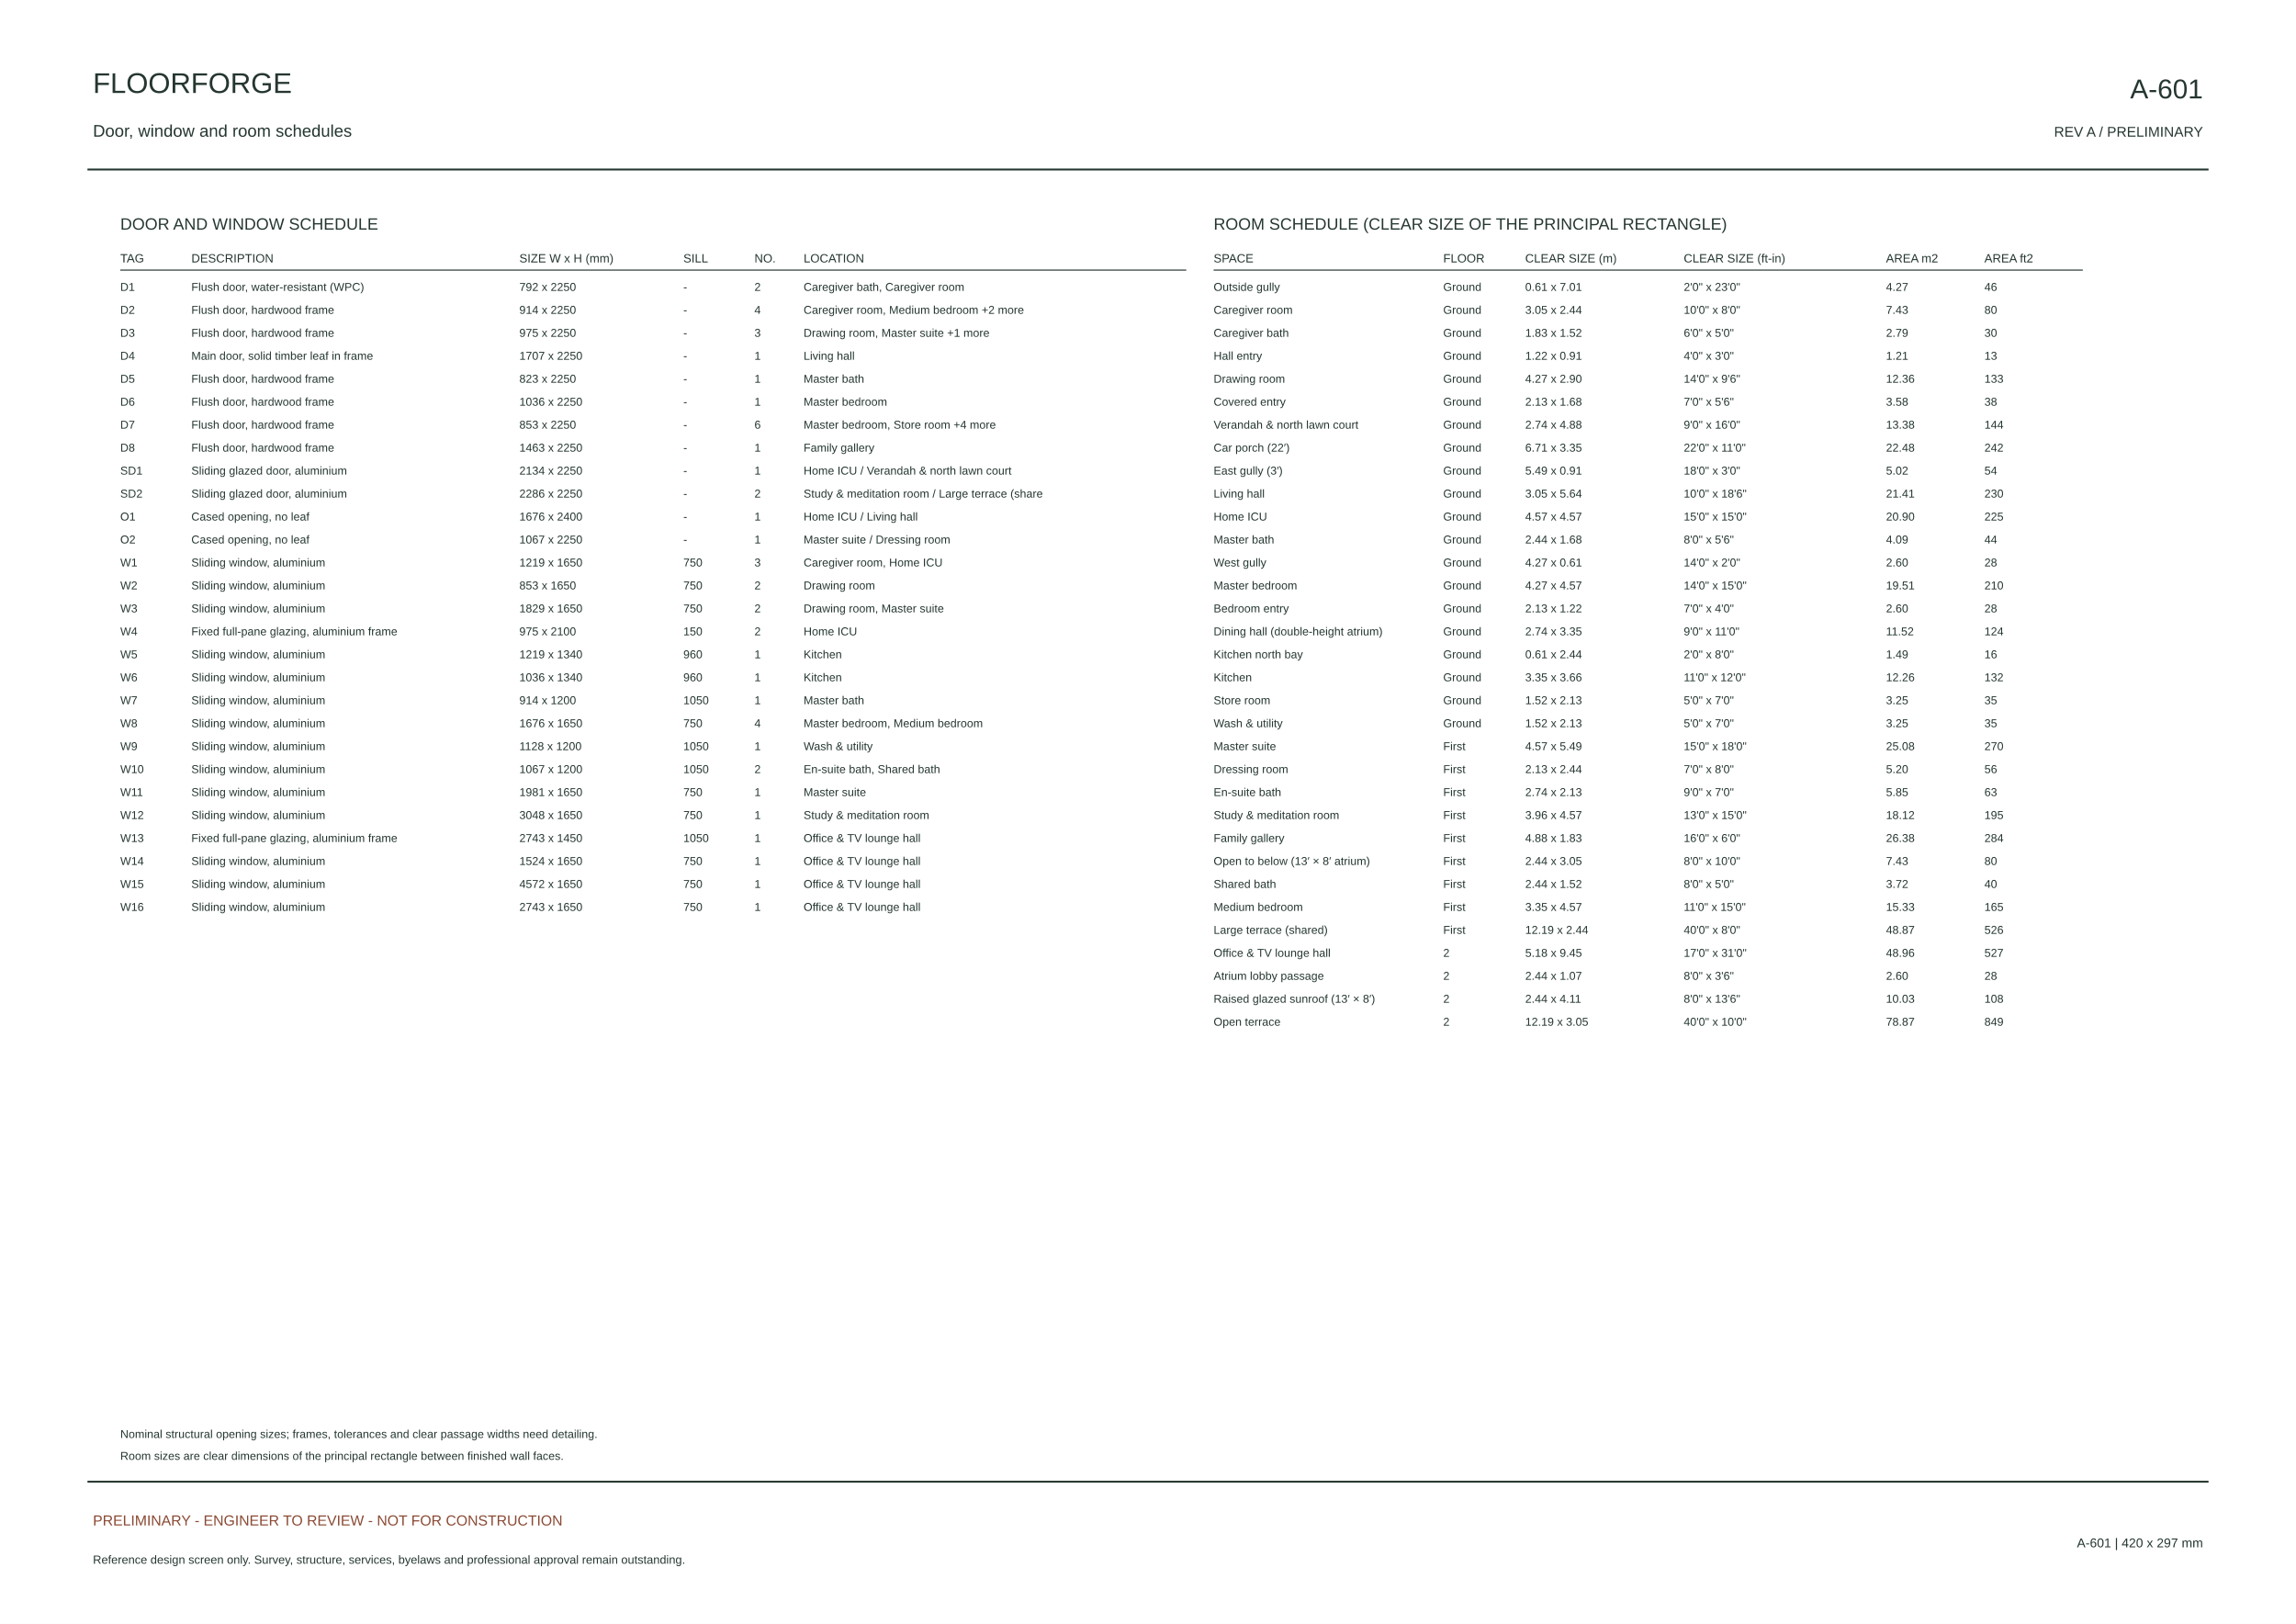
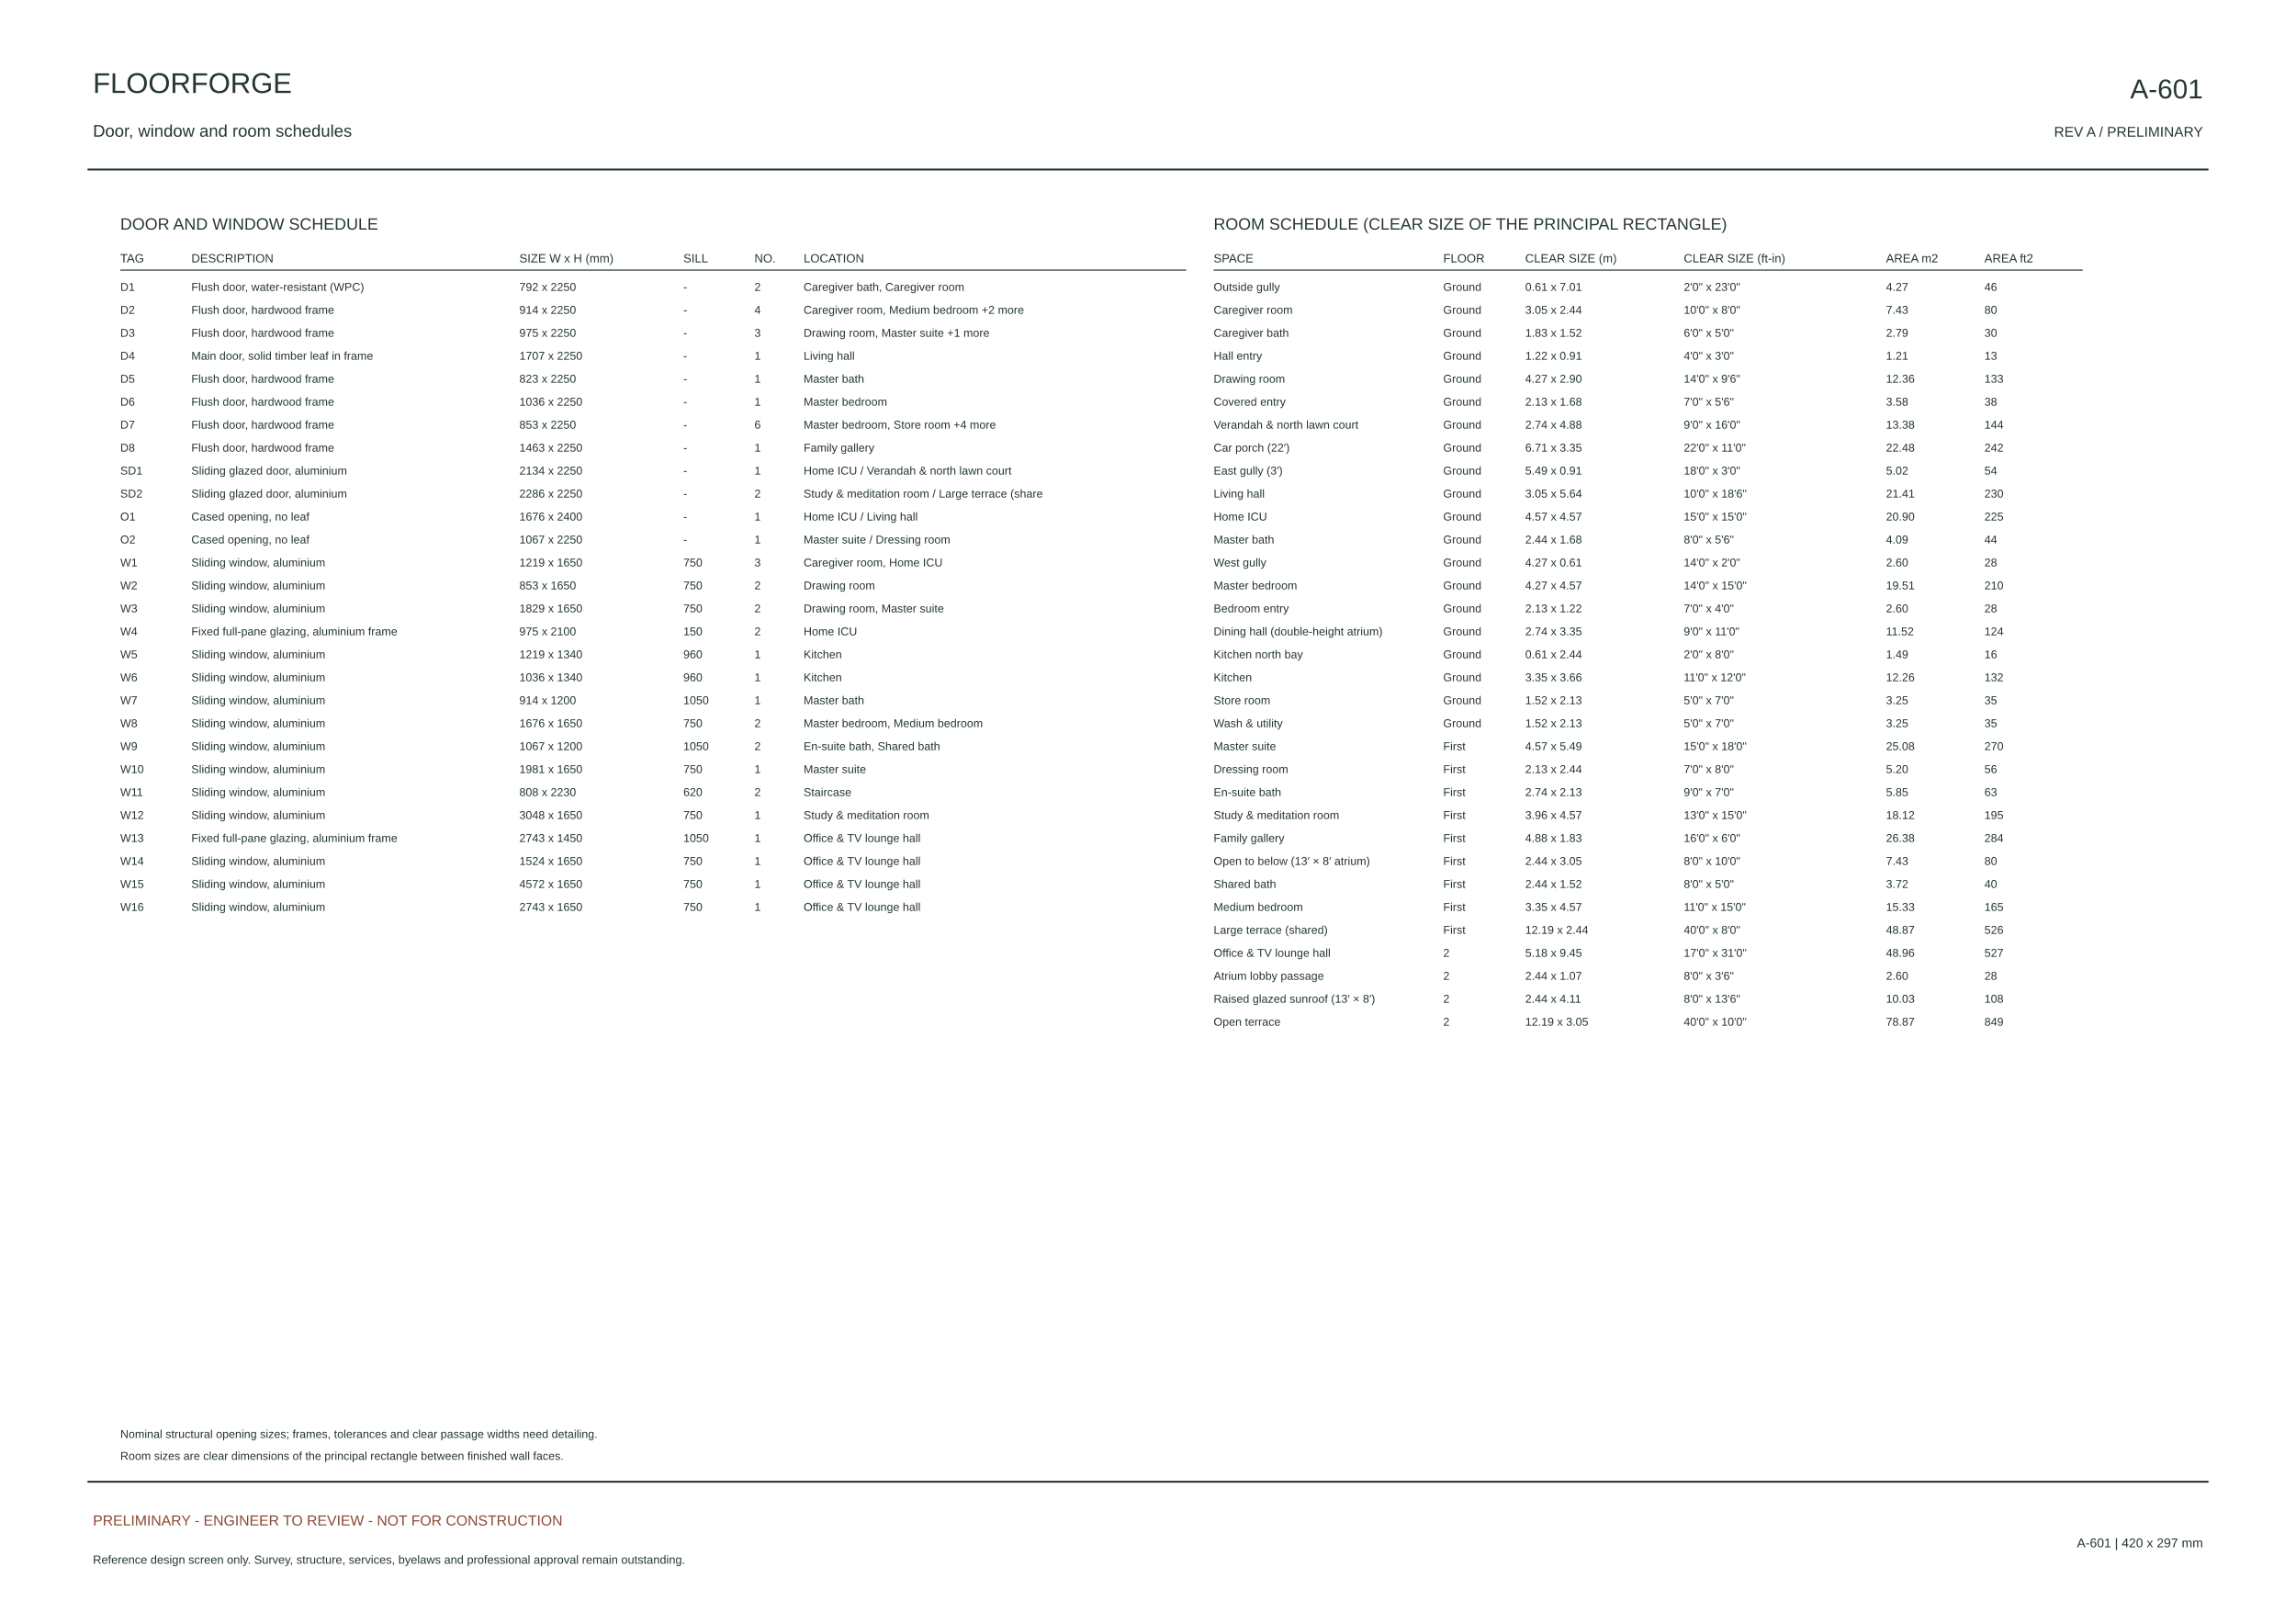
<svg xmlns="http://www.w3.org/2000/svg" width="420mm" height="297mm" viewBox="0 0 420 297">
  <rect width="420" height="297" fill="white" />
  <g font-family="Arial,Helvetica,sans-serif">
    <path d="M 16 31 H 404 M 16 271 H 404" stroke="#25372f" stroke-width=".35" />
    <text x="17" y="17" fill="#25372f" font-size="5.2" text-anchor="start">FLOORFORGE</text>
    <text x="17" y="25" fill="#25372f" font-size="3.1" text-anchor="start">Door, window and room schedules</text>
    <text x="403" y="18" fill="#25372f" font-size="5" text-anchor="end">A-601</text>
    <text x="403" y="25" fill="#25372f" font-size="2.6" text-anchor="end">REV A / PRELIMINARY</text>
    <text x="22" y="42" fill="#25372f" font-size="3" text-anchor="start">DOOR AND WINDOW SCHEDULE</text>
    <text x="22" y="48" fill="#25372f" font-size="2.2" text-anchor="start">TAG</text>
    <text x="35" y="48" fill="#25372f" font-size="2.2" text-anchor="start">DESCRIPTION</text>
    <text x="95" y="48" fill="#25372f" font-size="2.2" text-anchor="start">SIZE W x H (mm)</text>
    <text x="125" y="48" fill="#25372f" font-size="2.2" text-anchor="start">SILL</text>
    <text x="138" y="48" fill="#25372f" font-size="2.2" text-anchor="start">NO.</text>
    <text x="147" y="48" fill="#25372f" font-size="2.2" text-anchor="start">LOCATION</text>
    <path d="M 22 49.4 H 217" stroke="#25372f" stroke-width=".2" />
    <text x="22" y="53.2" fill="#25372f" font-size="2.1" text-anchor="start">D1</text>
    <text x="35" y="53.2" fill="#25372f" font-size="2.1" text-anchor="start">Flush door, water-resistant (WPC)</text>
    <text x="95" y="53.2" fill="#25372f" font-size="2.1" text-anchor="start">792 x 2250</text>
    <text x="125" y="53.2" fill="#25372f" font-size="2.1" text-anchor="start">-</text>
    <text x="138" y="53.2" fill="#25372f" font-size="2.1" text-anchor="start">2</text>
    <text x="147" y="53.2" fill="#25372f" font-size="2.1" text-anchor="start">Caregiver bath, Caregiver room</text>
    <text x="22" y="57.4" fill="#25372f" font-size="2.1" text-anchor="start">D2</text>
    <text x="35" y="57.4" fill="#25372f" font-size="2.1" text-anchor="start">Flush door, hardwood frame</text>
    <text x="95" y="57.4" fill="#25372f" font-size="2.1" text-anchor="start">914 x 2250</text>
    <text x="125" y="57.4" fill="#25372f" font-size="2.1" text-anchor="start">-</text>
    <text x="138" y="57.4" fill="#25372f" font-size="2.1" text-anchor="start">4</text>
    <text x="147" y="57.4" fill="#25372f" font-size="2.1" text-anchor="start">Caregiver room, Medium bedroom +2 more</text>
    <text x="22" y="61.6" fill="#25372f" font-size="2.1" text-anchor="start">D3</text>
    <text x="35" y="61.6" fill="#25372f" font-size="2.1" text-anchor="start">Flush door, hardwood frame</text>
    <text x="95" y="61.6" fill="#25372f" font-size="2.1" text-anchor="start">975 x 2250</text>
    <text x="125" y="61.6" fill="#25372f" font-size="2.1" text-anchor="start">-</text>
    <text x="138" y="61.6" fill="#25372f" font-size="2.1" text-anchor="start">3</text>
    <text x="147" y="61.6" fill="#25372f" font-size="2.1" text-anchor="start">Drawing room, Master suite +1 more</text>
    <text x="22" y="65.8" fill="#25372f" font-size="2.1" text-anchor="start">D4</text>
    <text x="35" y="65.8" fill="#25372f" font-size="2.1" text-anchor="start">Main door, solid timber leaf in frame</text>
    <text x="95" y="65.8" fill="#25372f" font-size="2.1" text-anchor="start">1707 x 2250</text>
    <text x="125" y="65.8" fill="#25372f" font-size="2.1" text-anchor="start">-</text>
    <text x="138" y="65.8" fill="#25372f" font-size="2.1" text-anchor="start">1</text>
    <text x="147" y="65.8" fill="#25372f" font-size="2.1" text-anchor="start">Living hall</text>
    <text x="22" y="70" fill="#25372f" font-size="2.1" text-anchor="start">D5</text>
    <text x="35" y="70" fill="#25372f" font-size="2.1" text-anchor="start">Flush door, hardwood frame</text>
    <text x="95" y="70" fill="#25372f" font-size="2.1" text-anchor="start">823 x 2250</text>
    <text x="125" y="70" fill="#25372f" font-size="2.1" text-anchor="start">-</text>
    <text x="138" y="70" fill="#25372f" font-size="2.1" text-anchor="start">1</text>
    <text x="147" y="70" fill="#25372f" font-size="2.1" text-anchor="start">Master bath</text>
    <text x="22" y="74.2" fill="#25372f" font-size="2.1" text-anchor="start">D6</text>
    <text x="35" y="74.2" fill="#25372f" font-size="2.1" text-anchor="start">Flush door, hardwood frame</text>
    <text x="95" y="74.2" fill="#25372f" font-size="2.1" text-anchor="start">1036 x 2250</text>
    <text x="125" y="74.2" fill="#25372f" font-size="2.1" text-anchor="start">-</text>
    <text x="138" y="74.2" fill="#25372f" font-size="2.1" text-anchor="start">1</text>
    <text x="147" y="74.2" fill="#25372f" font-size="2.1" text-anchor="start">Master bedroom</text>
    <text x="22" y="78.4" fill="#25372f" font-size="2.1" text-anchor="start">D7</text>
    <text x="35" y="78.4" fill="#25372f" font-size="2.1" text-anchor="start">Flush door, hardwood frame</text>
    <text x="95" y="78.4" fill="#25372f" font-size="2.1" text-anchor="start">853 x 2250</text>
    <text x="125" y="78.4" fill="#25372f" font-size="2.1" text-anchor="start">-</text>
    <text x="138" y="78.4" fill="#25372f" font-size="2.1" text-anchor="start">6</text>
    <text x="147" y="78.4" fill="#25372f" font-size="2.1" text-anchor="start">Master bedroom, Store room +4 more</text>
    <text x="22" y="82.6" fill="#25372f" font-size="2.1" text-anchor="start">D8</text>
    <text x="35" y="82.6" fill="#25372f" font-size="2.1" text-anchor="start">Flush door, hardwood frame</text>
    <text x="95" y="82.6" fill="#25372f" font-size="2.1" text-anchor="start">1463 x 2250</text>
    <text x="125" y="82.6" fill="#25372f" font-size="2.1" text-anchor="start">-</text>
    <text x="138" y="82.6" fill="#25372f" font-size="2.1" text-anchor="start">1</text>
    <text x="147" y="82.6" fill="#25372f" font-size="2.1" text-anchor="start">Family gallery</text>
    <text x="22" y="86.8" fill="#25372f" font-size="2.1" text-anchor="start">SD1</text>
    <text x="35" y="86.8" fill="#25372f" font-size="2.1" text-anchor="start">Sliding glazed door, aluminium</text>
    <text x="95" y="86.8" fill="#25372f" font-size="2.1" text-anchor="start">2134 x 2250</text>
    <text x="125" y="86.8" fill="#25372f" font-size="2.1" text-anchor="start">-</text>
    <text x="138" y="86.8" fill="#25372f" font-size="2.1" text-anchor="start">1</text>
    <text x="147" y="86.8" fill="#25372f" font-size="2.1" text-anchor="start">Home ICU / Verandah &amp; north lawn court</text>
    <text x="22" y="91" fill="#25372f" font-size="2.1" text-anchor="start">SD2</text>
    <text x="35" y="91" fill="#25372f" font-size="2.1" text-anchor="start">Sliding glazed door, aluminium</text>
    <text x="95" y="91" fill="#25372f" font-size="2.1" text-anchor="start">2286 x 2250</text>
    <text x="125" y="91" fill="#25372f" font-size="2.1" text-anchor="start">-</text>
    <text x="138" y="91" fill="#25372f" font-size="2.1" text-anchor="start">2</text>
    <text x="147" y="91" fill="#25372f" font-size="2.1" text-anchor="start">Study &amp; meditation room / Large terrace (share</text>
    <text x="22" y="95.2" fill="#25372f" font-size="2.1" text-anchor="start">O1</text>
    <text x="35" y="95.2" fill="#25372f" font-size="2.1" text-anchor="start">Cased opening, no leaf</text>
    <text x="95" y="95.2" fill="#25372f" font-size="2.1" text-anchor="start">1676 x 2400</text>
    <text x="125" y="95.2" fill="#25372f" font-size="2.1" text-anchor="start">-</text>
    <text x="138" y="95.2" fill="#25372f" font-size="2.1" text-anchor="start">1</text>
    <text x="147" y="95.2" fill="#25372f" font-size="2.1" text-anchor="start">Home ICU / Living hall</text>
    <text x="22" y="99.4" fill="#25372f" font-size="2.1" text-anchor="start">O2</text>
    <text x="35" y="99.4" fill="#25372f" font-size="2.1" text-anchor="start">Cased opening, no leaf</text>
    <text x="95" y="99.4" fill="#25372f" font-size="2.1" text-anchor="start">1067 x 2250</text>
    <text x="125" y="99.4" fill="#25372f" font-size="2.1" text-anchor="start">-</text>
    <text x="138" y="99.4" fill="#25372f" font-size="2.1" text-anchor="start">1</text>
    <text x="147" y="99.4" fill="#25372f" font-size="2.1" text-anchor="start">Master suite / Dressing room</text>
    <text x="22" y="103.6" fill="#25372f" font-size="2.1" text-anchor="start">W1</text>
    <text x="35" y="103.6" fill="#25372f" font-size="2.1" text-anchor="start">Sliding window, aluminium</text>
    <text x="95" y="103.6" fill="#25372f" font-size="2.1" text-anchor="start">1219 x 1650</text>
    <text x="125" y="103.6" fill="#25372f" font-size="2.1" text-anchor="start">750</text>
    <text x="138" y="103.6" fill="#25372f" font-size="2.1" text-anchor="start">3</text>
    <text x="147" y="103.6" fill="#25372f" font-size="2.1" text-anchor="start">Caregiver room, Home ICU</text>
    <text x="22" y="107.8" fill="#25372f" font-size="2.1" text-anchor="start">W2</text>
    <text x="35" y="107.8" fill="#25372f" font-size="2.1" text-anchor="start">Sliding window, aluminium</text>
    <text x="95" y="107.8" fill="#25372f" font-size="2.1" text-anchor="start">853 x 1650</text>
    <text x="125" y="107.8" fill="#25372f" font-size="2.1" text-anchor="start">750</text>
    <text x="138" y="107.8" fill="#25372f" font-size="2.1" text-anchor="start">2</text>
    <text x="147" y="107.8" fill="#25372f" font-size="2.1" text-anchor="start">Drawing room</text>
    <text x="22" y="112" fill="#25372f" font-size="2.1" text-anchor="start">W3</text>
    <text x="35" y="112" fill="#25372f" font-size="2.1" text-anchor="start">Sliding window, aluminium</text>
    <text x="95" y="112" fill="#25372f" font-size="2.1" text-anchor="start">1829 x 1650</text>
    <text x="125" y="112" fill="#25372f" font-size="2.1" text-anchor="start">750</text>
    <text x="138" y="112" fill="#25372f" font-size="2.1" text-anchor="start">2</text>
    <text x="147" y="112" fill="#25372f" font-size="2.1" text-anchor="start">Drawing room, Master suite</text>
    <text x="22" y="116.2" fill="#25372f" font-size="2.1" text-anchor="start">W4</text>
    <text x="35" y="116.2" fill="#25372f" font-size="2.1" text-anchor="start">Fixed full-pane glazing, aluminium frame</text>
    <text x="95" y="116.2" fill="#25372f" font-size="2.1" text-anchor="start">975 x 2100</text>
    <text x="125" y="116.2" fill="#25372f" font-size="2.1" text-anchor="start">150</text>
    <text x="138" y="116.2" fill="#25372f" font-size="2.1" text-anchor="start">2</text>
    <text x="147" y="116.2" fill="#25372f" font-size="2.1" text-anchor="start">Home ICU</text>
    <text x="22" y="120.4" fill="#25372f" font-size="2.1" text-anchor="start">W5</text>
    <text x="35" y="120.4" fill="#25372f" font-size="2.1" text-anchor="start">Sliding window, aluminium</text>
    <text x="95" y="120.4" fill="#25372f" font-size="2.1" text-anchor="start">1219 x 1340</text>
    <text x="125" y="120.4" fill="#25372f" font-size="2.1" text-anchor="start">960</text>
    <text x="138" y="120.4" fill="#25372f" font-size="2.1" text-anchor="start">1</text>
    <text x="147" y="120.4" fill="#25372f" font-size="2.1" text-anchor="start">Kitchen</text>
    <text x="22" y="124.6" fill="#25372f" font-size="2.1" text-anchor="start">W6</text>
    <text x="35" y="124.6" fill="#25372f" font-size="2.1" text-anchor="start">Sliding window, aluminium</text>
    <text x="95" y="124.6" fill="#25372f" font-size="2.1" text-anchor="start">1036 x 1340</text>
    <text x="125" y="124.6" fill="#25372f" font-size="2.1" text-anchor="start">960</text>
    <text x="138" y="124.6" fill="#25372f" font-size="2.1" text-anchor="start">1</text>
    <text x="147" y="124.6" fill="#25372f" font-size="2.1" text-anchor="start">Kitchen</text>
    <text x="22" y="128.8" fill="#25372f" font-size="2.1" text-anchor="start">W7</text>
    <text x="35" y="128.8" fill="#25372f" font-size="2.1" text-anchor="start">Sliding window, aluminium</text>
    <text x="95" y="128.8" fill="#25372f" font-size="2.1" text-anchor="start">914 x 1200</text>
    <text x="125" y="128.8" fill="#25372f" font-size="2.1" text-anchor="start">1050</text>
    <text x="138" y="128.8" fill="#25372f" font-size="2.1" text-anchor="start">1</text>
    <text x="147" y="128.8" fill="#25372f" font-size="2.1" text-anchor="start">Master bath</text>
    <text x="22" y="133" fill="#25372f" font-size="2.1" text-anchor="start">W8</text>
    <text x="35" y="133" fill="#25372f" font-size="2.1" text-anchor="start">Sliding window, aluminium</text>
    <text x="95" y="133" fill="#25372f" font-size="2.1" text-anchor="start">1676 x 1650</text>
    <text x="125" y="133" fill="#25372f" font-size="2.1" text-anchor="start">750</text>
-     <text x="138" y="133" fill="#25372f" font-size="2.1" text-anchor="start">4</text>
+     <text x="138" y="133" fill="#25372f" font-size="2.1" text-anchor="start">2</text>
    <text x="147" y="133" fill="#25372f" font-size="2.1" text-anchor="start">Master bedroom, Medium bedroom</text>
    <text x="22" y="137.2" fill="#25372f" font-size="2.1" text-anchor="start">W9</text>
    <text x="35" y="137.2" fill="#25372f" font-size="2.1" text-anchor="start">Sliding window, aluminium</text>
-     <text x="95" y="137.2" fill="#25372f" font-size="2.1" text-anchor="start">1128 x 1200</text>
+     <text x="95" y="137.2" fill="#25372f" font-size="2.1" text-anchor="start">1067 x 1200</text>
    <text x="125" y="137.2" fill="#25372f" font-size="2.1" text-anchor="start">1050</text>
-     <text x="138" y="137.2" fill="#25372f" font-size="2.1" text-anchor="start">1</text>
-     <text x="147" y="137.2" fill="#25372f" font-size="2.1" text-anchor="start">Wash &amp; utility</text>
+     <text x="138" y="137.2" fill="#25372f" font-size="2.1" text-anchor="start">2</text>
+     <text x="147" y="137.2" fill="#25372f" font-size="2.1" text-anchor="start">En-suite bath, Shared bath</text>
    <text x="22" y="141.4" fill="#25372f" font-size="2.1" text-anchor="start">W10</text>
    <text x="35" y="141.4" fill="#25372f" font-size="2.1" text-anchor="start">Sliding window, aluminium</text>
-     <text x="95" y="141.4" fill="#25372f" font-size="2.1" text-anchor="start">1067 x 1200</text>
-     <text x="125" y="141.4" fill="#25372f" font-size="2.1" text-anchor="start">1050</text>
-     <text x="138" y="141.4" fill="#25372f" font-size="2.1" text-anchor="start">2</text>
-     <text x="147" y="141.4" fill="#25372f" font-size="2.1" text-anchor="start">En-suite bath, Shared bath</text>
+     <text x="95" y="141.4" fill="#25372f" font-size="2.1" text-anchor="start">1981 x 1650</text>
+     <text x="125" y="141.4" fill="#25372f" font-size="2.1" text-anchor="start">750</text>
+     <text x="138" y="141.4" fill="#25372f" font-size="2.1" text-anchor="start">1</text>
+     <text x="147" y="141.4" fill="#25372f" font-size="2.1" text-anchor="start">Master suite</text>
    <text x="22" y="145.6" fill="#25372f" font-size="2.1" text-anchor="start">W11</text>
    <text x="35" y="145.6" fill="#25372f" font-size="2.1" text-anchor="start">Sliding window, aluminium</text>
-     <text x="95" y="145.6" fill="#25372f" font-size="2.1" text-anchor="start">1981 x 1650</text>
-     <text x="125" y="145.6" fill="#25372f" font-size="2.1" text-anchor="start">750</text>
-     <text x="138" y="145.6" fill="#25372f" font-size="2.1" text-anchor="start">1</text>
-     <text x="147" y="145.6" fill="#25372f" font-size="2.1" text-anchor="start">Master suite</text>
+     <text x="95" y="145.6" fill="#25372f" font-size="2.1" text-anchor="start">808 x 2230</text>
+     <text x="125" y="145.6" fill="#25372f" font-size="2.1" text-anchor="start">620</text>
+     <text x="138" y="145.6" fill="#25372f" font-size="2.1" text-anchor="start">2</text>
+     <text x="147" y="145.6" fill="#25372f" font-size="2.1" text-anchor="start">Staircase</text>
    <text x="22" y="149.8" fill="#25372f" font-size="2.1" text-anchor="start">W12</text>
    <text x="35" y="149.8" fill="#25372f" font-size="2.1" text-anchor="start">Sliding window, aluminium</text>
    <text x="95" y="149.8" fill="#25372f" font-size="2.1" text-anchor="start">3048 x 1650</text>
    <text x="125" y="149.8" fill="#25372f" font-size="2.1" text-anchor="start">750</text>
    <text x="138" y="149.8" fill="#25372f" font-size="2.1" text-anchor="start">1</text>
    <text x="147" y="149.8" fill="#25372f" font-size="2.1" text-anchor="start">Study &amp; meditation room</text>
    <text x="22" y="154" fill="#25372f" font-size="2.1" text-anchor="start">W13</text>
    <text x="35" y="154" fill="#25372f" font-size="2.1" text-anchor="start">Fixed full-pane glazing, aluminium frame</text>
    <text x="95" y="154" fill="#25372f" font-size="2.1" text-anchor="start">2743 x 1450</text>
    <text x="125" y="154" fill="#25372f" font-size="2.1" text-anchor="start">1050</text>
    <text x="138" y="154" fill="#25372f" font-size="2.1" text-anchor="start">1</text>
    <text x="147" y="154" fill="#25372f" font-size="2.1" text-anchor="start">Office &amp; TV lounge hall</text>
    <text x="22" y="158.2" fill="#25372f" font-size="2.1" text-anchor="start">W14</text>
    <text x="35" y="158.2" fill="#25372f" font-size="2.1" text-anchor="start">Sliding window, aluminium</text>
    <text x="95" y="158.2" fill="#25372f" font-size="2.1" text-anchor="start">1524 x 1650</text>
    <text x="125" y="158.2" fill="#25372f" font-size="2.1" text-anchor="start">750</text>
    <text x="138" y="158.2" fill="#25372f" font-size="2.1" text-anchor="start">1</text>
    <text x="147" y="158.2" fill="#25372f" font-size="2.1" text-anchor="start">Office &amp; TV lounge hall</text>
    <text x="22" y="162.4" fill="#25372f" font-size="2.1" text-anchor="start">W15</text>
    <text x="35" y="162.4" fill="#25372f" font-size="2.1" text-anchor="start">Sliding window, aluminium</text>
    <text x="95" y="162.4" fill="#25372f" font-size="2.1" text-anchor="start">4572 x 1650</text>
    <text x="125" y="162.4" fill="#25372f" font-size="2.1" text-anchor="start">750</text>
    <text x="138" y="162.4" fill="#25372f" font-size="2.1" text-anchor="start">1</text>
    <text x="147" y="162.4" fill="#25372f" font-size="2.1" text-anchor="start">Office &amp; TV lounge hall</text>
    <text x="22" y="166.6" fill="#25372f" font-size="2.1" text-anchor="start">W16</text>
    <text x="35" y="166.6" fill="#25372f" font-size="2.1" text-anchor="start">Sliding window, aluminium</text>
    <text x="95" y="166.6" fill="#25372f" font-size="2.1" text-anchor="start">2743 x 1650</text>
    <text x="125" y="166.6" fill="#25372f" font-size="2.1" text-anchor="start">750</text>
    <text x="138" y="166.6" fill="#25372f" font-size="2.1" text-anchor="start">1</text>
    <text x="147" y="166.6" fill="#25372f" font-size="2.1" text-anchor="start">Office &amp; TV lounge hall</text>
    <text x="222" y="42" fill="#25372f" font-size="3" text-anchor="start">ROOM SCHEDULE (CLEAR SIZE OF THE PRINCIPAL RECTANGLE)</text>
    <text x="222" y="48" fill="#25372f" font-size="2.2" text-anchor="start">SPACE</text>
    <text x="264" y="48" fill="#25372f" font-size="2.2" text-anchor="start">FLOOR</text>
    <text x="279" y="48" fill="#25372f" font-size="2.2" text-anchor="start">CLEAR SIZE (m)</text>
    <text x="308" y="48" fill="#25372f" font-size="2.2" text-anchor="start">CLEAR SIZE (ft-in)</text>
    <text x="345" y="48" fill="#25372f" font-size="2.2" text-anchor="start">AREA m2</text>
    <text x="363" y="48" fill="#25372f" font-size="2.2" text-anchor="start">AREA ft2</text>
    <path d="M 222 49.4 H 381" stroke="#25372f" stroke-width=".2" />
    <text x="222" y="53.2" fill="#25372f" font-size="2.1" text-anchor="start">Outside gully</text>
    <text x="264" y="53.2" fill="#25372f" font-size="2.1" text-anchor="start">Ground</text>
    <text x="279" y="53.2" fill="#25372f" font-size="2.1" text-anchor="start">0.61 x 7.01</text>
    <text x="308" y="53.2" fill="#25372f" font-size="2.1" text-anchor="start">2'0" x 23'0"</text>
    <text x="345" y="53.2" fill="#25372f" font-size="2.1" text-anchor="start">4.27</text>
    <text x="363" y="53.2" fill="#25372f" font-size="2.1" text-anchor="start">46</text>
    <text x="222" y="57.4" fill="#25372f" font-size="2.1" text-anchor="start">Caregiver room</text>
    <text x="264" y="57.4" fill="#25372f" font-size="2.1" text-anchor="start">Ground</text>
    <text x="279" y="57.4" fill="#25372f" font-size="2.1" text-anchor="start">3.05 x 2.44</text>
    <text x="308" y="57.4" fill="#25372f" font-size="2.1" text-anchor="start">10'0" x 8'0"</text>
    <text x="345" y="57.4" fill="#25372f" font-size="2.1" text-anchor="start">7.43</text>
    <text x="363" y="57.4" fill="#25372f" font-size="2.1" text-anchor="start">80</text>
    <text x="222" y="61.6" fill="#25372f" font-size="2.1" text-anchor="start">Caregiver bath</text>
    <text x="264" y="61.6" fill="#25372f" font-size="2.1" text-anchor="start">Ground</text>
    <text x="279" y="61.6" fill="#25372f" font-size="2.1" text-anchor="start">1.83 x 1.52</text>
    <text x="308" y="61.6" fill="#25372f" font-size="2.1" text-anchor="start">6'0" x 5'0"</text>
    <text x="345" y="61.6" fill="#25372f" font-size="2.1" text-anchor="start">2.79</text>
    <text x="363" y="61.6" fill="#25372f" font-size="2.1" text-anchor="start">30</text>
    <text x="222" y="65.8" fill="#25372f" font-size="2.1" text-anchor="start">Hall entry</text>
    <text x="264" y="65.8" fill="#25372f" font-size="2.1" text-anchor="start">Ground</text>
    <text x="279" y="65.8" fill="#25372f" font-size="2.1" text-anchor="start">1.22 x 0.91</text>
    <text x="308" y="65.8" fill="#25372f" font-size="2.1" text-anchor="start">4'0" x 3'0"</text>
    <text x="345" y="65.8" fill="#25372f" font-size="2.1" text-anchor="start">1.21</text>
    <text x="363" y="65.8" fill="#25372f" font-size="2.1" text-anchor="start">13</text>
    <text x="222" y="70" fill="#25372f" font-size="2.1" text-anchor="start">Drawing room</text>
    <text x="264" y="70" fill="#25372f" font-size="2.1" text-anchor="start">Ground</text>
    <text x="279" y="70" fill="#25372f" font-size="2.1" text-anchor="start">4.27 x 2.90</text>
    <text x="308" y="70" fill="#25372f" font-size="2.1" text-anchor="start">14'0" x 9'6"</text>
    <text x="345" y="70" fill="#25372f" font-size="2.1" text-anchor="start">12.36</text>
    <text x="363" y="70" fill="#25372f" font-size="2.1" text-anchor="start">133</text>
    <text x="222" y="74.2" fill="#25372f" font-size="2.1" text-anchor="start">Covered entry</text>
    <text x="264" y="74.2" fill="#25372f" font-size="2.1" text-anchor="start">Ground</text>
    <text x="279" y="74.2" fill="#25372f" font-size="2.1" text-anchor="start">2.13 x 1.68</text>
    <text x="308" y="74.2" fill="#25372f" font-size="2.1" text-anchor="start">7'0" x 5'6"</text>
    <text x="345" y="74.2" fill="#25372f" font-size="2.1" text-anchor="start">3.58</text>
    <text x="363" y="74.2" fill="#25372f" font-size="2.1" text-anchor="start">38</text>
    <text x="222" y="78.4" fill="#25372f" font-size="2.1" text-anchor="start">Verandah &amp; north lawn court</text>
    <text x="264" y="78.4" fill="#25372f" font-size="2.1" text-anchor="start">Ground</text>
    <text x="279" y="78.4" fill="#25372f" font-size="2.1" text-anchor="start">2.74 x 4.88</text>
    <text x="308" y="78.4" fill="#25372f" font-size="2.1" text-anchor="start">9'0" x 16'0"</text>
    <text x="345" y="78.4" fill="#25372f" font-size="2.1" text-anchor="start">13.38</text>
    <text x="363" y="78.4" fill="#25372f" font-size="2.1" text-anchor="start">144</text>
    <text x="222" y="82.6" fill="#25372f" font-size="2.1" text-anchor="start">Car porch (22′)</text>
    <text x="264" y="82.6" fill="#25372f" font-size="2.1" text-anchor="start">Ground</text>
    <text x="279" y="82.6" fill="#25372f" font-size="2.1" text-anchor="start">6.71 x 3.35</text>
    <text x="308" y="82.6" fill="#25372f" font-size="2.1" text-anchor="start">22'0" x 11'0"</text>
    <text x="345" y="82.6" fill="#25372f" font-size="2.1" text-anchor="start">22.48</text>
    <text x="363" y="82.6" fill="#25372f" font-size="2.1" text-anchor="start">242</text>
    <text x="222" y="86.8" fill="#25372f" font-size="2.1" text-anchor="start">East gully (3′)</text>
    <text x="264" y="86.8" fill="#25372f" font-size="2.1" text-anchor="start">Ground</text>
    <text x="279" y="86.8" fill="#25372f" font-size="2.1" text-anchor="start">5.49 x 0.91</text>
    <text x="308" y="86.8" fill="#25372f" font-size="2.1" text-anchor="start">18'0" x 3'0"</text>
    <text x="345" y="86.8" fill="#25372f" font-size="2.1" text-anchor="start">5.02</text>
    <text x="363" y="86.8" fill="#25372f" font-size="2.1" text-anchor="start">54</text>
    <text x="222" y="91" fill="#25372f" font-size="2.1" text-anchor="start">Living hall</text>
    <text x="264" y="91" fill="#25372f" font-size="2.1" text-anchor="start">Ground</text>
    <text x="279" y="91" fill="#25372f" font-size="2.1" text-anchor="start">3.05 x 5.64</text>
    <text x="308" y="91" fill="#25372f" font-size="2.1" text-anchor="start">10'0" x 18'6"</text>
    <text x="345" y="91" fill="#25372f" font-size="2.1" text-anchor="start">21.41</text>
    <text x="363" y="91" fill="#25372f" font-size="2.1" text-anchor="start">230</text>
    <text x="222" y="95.2" fill="#25372f" font-size="2.1" text-anchor="start">Home ICU</text>
    <text x="264" y="95.2" fill="#25372f" font-size="2.1" text-anchor="start">Ground</text>
    <text x="279" y="95.2" fill="#25372f" font-size="2.1" text-anchor="start">4.57 x 4.57</text>
    <text x="308" y="95.2" fill="#25372f" font-size="2.1" text-anchor="start">15'0" x 15'0"</text>
    <text x="345" y="95.2" fill="#25372f" font-size="2.1" text-anchor="start">20.90</text>
    <text x="363" y="95.2" fill="#25372f" font-size="2.1" text-anchor="start">225</text>
    <text x="222" y="99.4" fill="#25372f" font-size="2.1" text-anchor="start">Master bath</text>
    <text x="264" y="99.4" fill="#25372f" font-size="2.1" text-anchor="start">Ground</text>
    <text x="279" y="99.4" fill="#25372f" font-size="2.1" text-anchor="start">2.44 x 1.68</text>
    <text x="308" y="99.4" fill="#25372f" font-size="2.1" text-anchor="start">8'0" x 5'6"</text>
    <text x="345" y="99.4" fill="#25372f" font-size="2.1" text-anchor="start">4.09</text>
    <text x="363" y="99.4" fill="#25372f" font-size="2.1" text-anchor="start">44</text>
    <text x="222" y="103.6" fill="#25372f" font-size="2.1" text-anchor="start">West gully</text>
    <text x="264" y="103.6" fill="#25372f" font-size="2.1" text-anchor="start">Ground</text>
    <text x="279" y="103.6" fill="#25372f" font-size="2.1" text-anchor="start">4.27 x 0.61</text>
    <text x="308" y="103.6" fill="#25372f" font-size="2.1" text-anchor="start">14'0" x 2'0"</text>
    <text x="345" y="103.6" fill="#25372f" font-size="2.1" text-anchor="start">2.60</text>
    <text x="363" y="103.6" fill="#25372f" font-size="2.1" text-anchor="start">28</text>
    <text x="222" y="107.8" fill="#25372f" font-size="2.1" text-anchor="start">Master bedroom</text>
    <text x="264" y="107.8" fill="#25372f" font-size="2.1" text-anchor="start">Ground</text>
    <text x="279" y="107.8" fill="#25372f" font-size="2.1" text-anchor="start">4.27 x 4.57</text>
    <text x="308" y="107.8" fill="#25372f" font-size="2.1" text-anchor="start">14'0" x 15'0"</text>
    <text x="345" y="107.8" fill="#25372f" font-size="2.1" text-anchor="start">19.51</text>
    <text x="363" y="107.8" fill="#25372f" font-size="2.1" text-anchor="start">210</text>
    <text x="222" y="112" fill="#25372f" font-size="2.1" text-anchor="start">Bedroom entry</text>
    <text x="264" y="112" fill="#25372f" font-size="2.1" text-anchor="start">Ground</text>
    <text x="279" y="112" fill="#25372f" font-size="2.1" text-anchor="start">2.13 x 1.22</text>
    <text x="308" y="112" fill="#25372f" font-size="2.1" text-anchor="start">7'0" x 4'0"</text>
    <text x="345" y="112" fill="#25372f" font-size="2.1" text-anchor="start">2.60</text>
    <text x="363" y="112" fill="#25372f" font-size="2.1" text-anchor="start">28</text>
    <text x="222" y="116.2" fill="#25372f" font-size="2.1" text-anchor="start">Dining hall (double-height atrium)</text>
    <text x="264" y="116.2" fill="#25372f" font-size="2.1" text-anchor="start">Ground</text>
    <text x="279" y="116.2" fill="#25372f" font-size="2.1" text-anchor="start">2.74 x 3.35</text>
    <text x="308" y="116.2" fill="#25372f" font-size="2.1" text-anchor="start">9'0" x 11'0"</text>
    <text x="345" y="116.2" fill="#25372f" font-size="2.1" text-anchor="start">11.52</text>
    <text x="363" y="116.2" fill="#25372f" font-size="2.1" text-anchor="start">124</text>
    <text x="222" y="120.4" fill="#25372f" font-size="2.1" text-anchor="start">Kitchen north bay</text>
    <text x="264" y="120.4" fill="#25372f" font-size="2.1" text-anchor="start">Ground</text>
    <text x="279" y="120.4" fill="#25372f" font-size="2.1" text-anchor="start">0.61 x 2.44</text>
    <text x="308" y="120.4" fill="#25372f" font-size="2.1" text-anchor="start">2'0" x 8'0"</text>
    <text x="345" y="120.4" fill="#25372f" font-size="2.1" text-anchor="start">1.49</text>
    <text x="363" y="120.4" fill="#25372f" font-size="2.1" text-anchor="start">16</text>
    <text x="222" y="124.6" fill="#25372f" font-size="2.1" text-anchor="start">Kitchen</text>
    <text x="264" y="124.6" fill="#25372f" font-size="2.1" text-anchor="start">Ground</text>
    <text x="279" y="124.6" fill="#25372f" font-size="2.1" text-anchor="start">3.35 x 3.66</text>
    <text x="308" y="124.6" fill="#25372f" font-size="2.1" text-anchor="start">11'0" x 12'0"</text>
    <text x="345" y="124.6" fill="#25372f" font-size="2.1" text-anchor="start">12.26</text>
    <text x="363" y="124.6" fill="#25372f" font-size="2.1" text-anchor="start">132</text>
    <text x="222" y="128.8" fill="#25372f" font-size="2.1" text-anchor="start">Store room</text>
    <text x="264" y="128.8" fill="#25372f" font-size="2.1" text-anchor="start">Ground</text>
    <text x="279" y="128.8" fill="#25372f" font-size="2.1" text-anchor="start">1.52 x 2.13</text>
    <text x="308" y="128.8" fill="#25372f" font-size="2.1" text-anchor="start">5'0" x 7'0"</text>
    <text x="345" y="128.8" fill="#25372f" font-size="2.1" text-anchor="start">3.25</text>
    <text x="363" y="128.8" fill="#25372f" font-size="2.1" text-anchor="start">35</text>
    <text x="222" y="133" fill="#25372f" font-size="2.1" text-anchor="start">Wash &amp; utility</text>
    <text x="264" y="133" fill="#25372f" font-size="2.1" text-anchor="start">Ground</text>
    <text x="279" y="133" fill="#25372f" font-size="2.1" text-anchor="start">1.52 x 2.13</text>
    <text x="308" y="133" fill="#25372f" font-size="2.1" text-anchor="start">5'0" x 7'0"</text>
    <text x="345" y="133" fill="#25372f" font-size="2.1" text-anchor="start">3.25</text>
    <text x="363" y="133" fill="#25372f" font-size="2.1" text-anchor="start">35</text>
    <text x="222" y="137.2" fill="#25372f" font-size="2.1" text-anchor="start">Master suite</text>
    <text x="264" y="137.2" fill="#25372f" font-size="2.1" text-anchor="start">First</text>
    <text x="279" y="137.2" fill="#25372f" font-size="2.1" text-anchor="start">4.57 x 5.49</text>
    <text x="308" y="137.2" fill="#25372f" font-size="2.1" text-anchor="start">15'0" x 18'0"</text>
    <text x="345" y="137.2" fill="#25372f" font-size="2.1" text-anchor="start">25.08</text>
    <text x="363" y="137.2" fill="#25372f" font-size="2.1" text-anchor="start">270</text>
    <text x="222" y="141.4" fill="#25372f" font-size="2.1" text-anchor="start">Dressing room</text>
    <text x="264" y="141.4" fill="#25372f" font-size="2.1" text-anchor="start">First</text>
    <text x="279" y="141.4" fill="#25372f" font-size="2.1" text-anchor="start">2.13 x 2.44</text>
    <text x="308" y="141.4" fill="#25372f" font-size="2.1" text-anchor="start">7'0" x 8'0"</text>
    <text x="345" y="141.4" fill="#25372f" font-size="2.1" text-anchor="start">5.20</text>
    <text x="363" y="141.4" fill="#25372f" font-size="2.1" text-anchor="start">56</text>
    <text x="222" y="145.6" fill="#25372f" font-size="2.1" text-anchor="start">En-suite bath</text>
    <text x="264" y="145.6" fill="#25372f" font-size="2.1" text-anchor="start">First</text>
    <text x="279" y="145.6" fill="#25372f" font-size="2.1" text-anchor="start">2.74 x 2.13</text>
    <text x="308" y="145.6" fill="#25372f" font-size="2.1" text-anchor="start">9'0" x 7'0"</text>
    <text x="345" y="145.6" fill="#25372f" font-size="2.1" text-anchor="start">5.85</text>
    <text x="363" y="145.6" fill="#25372f" font-size="2.1" text-anchor="start">63</text>
    <text x="222" y="149.8" fill="#25372f" font-size="2.1" text-anchor="start">Study &amp; meditation room</text>
    <text x="264" y="149.8" fill="#25372f" font-size="2.1" text-anchor="start">First</text>
    <text x="279" y="149.8" fill="#25372f" font-size="2.1" text-anchor="start">3.96 x 4.57</text>
    <text x="308" y="149.8" fill="#25372f" font-size="2.1" text-anchor="start">13'0" x 15'0"</text>
    <text x="345" y="149.8" fill="#25372f" font-size="2.1" text-anchor="start">18.12</text>
    <text x="363" y="149.8" fill="#25372f" font-size="2.1" text-anchor="start">195</text>
    <text x="222" y="154" fill="#25372f" font-size="2.1" text-anchor="start">Family gallery</text>
    <text x="264" y="154" fill="#25372f" font-size="2.1" text-anchor="start">First</text>
    <text x="279" y="154" fill="#25372f" font-size="2.1" text-anchor="start">4.88 x 1.83</text>
    <text x="308" y="154" fill="#25372f" font-size="2.1" text-anchor="start">16'0" x 6'0"</text>
    <text x="345" y="154" fill="#25372f" font-size="2.1" text-anchor="start">26.38</text>
    <text x="363" y="154" fill="#25372f" font-size="2.1" text-anchor="start">284</text>
    <text x="222" y="158.2" fill="#25372f" font-size="2.1" text-anchor="start">Open to below (13′ × 8′ atrium)</text>
    <text x="264" y="158.2" fill="#25372f" font-size="2.1" text-anchor="start">First</text>
    <text x="279" y="158.2" fill="#25372f" font-size="2.1" text-anchor="start">2.44 x 3.05</text>
    <text x="308" y="158.2" fill="#25372f" font-size="2.1" text-anchor="start">8'0" x 10'0"</text>
    <text x="345" y="158.2" fill="#25372f" font-size="2.1" text-anchor="start">7.43</text>
    <text x="363" y="158.2" fill="#25372f" font-size="2.1" text-anchor="start">80</text>
    <text x="222" y="162.4" fill="#25372f" font-size="2.1" text-anchor="start">Shared bath</text>
    <text x="264" y="162.4" fill="#25372f" font-size="2.1" text-anchor="start">First</text>
    <text x="279" y="162.4" fill="#25372f" font-size="2.1" text-anchor="start">2.44 x 1.52</text>
    <text x="308" y="162.4" fill="#25372f" font-size="2.1" text-anchor="start">8'0" x 5'0"</text>
    <text x="345" y="162.4" fill="#25372f" font-size="2.1" text-anchor="start">3.72</text>
    <text x="363" y="162.4" fill="#25372f" font-size="2.1" text-anchor="start">40</text>
    <text x="222" y="166.6" fill="#25372f" font-size="2.1" text-anchor="start">Medium bedroom</text>
    <text x="264" y="166.6" fill="#25372f" font-size="2.1" text-anchor="start">First</text>
    <text x="279" y="166.6" fill="#25372f" font-size="2.1" text-anchor="start">3.35 x 4.57</text>
    <text x="308" y="166.6" fill="#25372f" font-size="2.1" text-anchor="start">11'0" x 15'0"</text>
    <text x="345" y="166.6" fill="#25372f" font-size="2.1" text-anchor="start">15.33</text>
    <text x="363" y="166.6" fill="#25372f" font-size="2.1" text-anchor="start">165</text>
    <text x="222" y="170.8" fill="#25372f" font-size="2.1" text-anchor="start">Large terrace (shared)</text>
    <text x="264" y="170.8" fill="#25372f" font-size="2.1" text-anchor="start">First</text>
    <text x="279" y="170.8" fill="#25372f" font-size="2.1" text-anchor="start">12.19 x 2.44</text>
    <text x="308" y="170.8" fill="#25372f" font-size="2.1" text-anchor="start">40'0" x 8'0"</text>
    <text x="345" y="170.8" fill="#25372f" font-size="2.1" text-anchor="start">48.87</text>
    <text x="363" y="170.8" fill="#25372f" font-size="2.1" text-anchor="start">526</text>
    <text x="222" y="175" fill="#25372f" font-size="2.1" text-anchor="start">Office &amp; TV lounge hall</text>
    <text x="264" y="175" fill="#25372f" font-size="2.1" text-anchor="start">2</text>
    <text x="279" y="175" fill="#25372f" font-size="2.1" text-anchor="start">5.18 x 9.45</text>
    <text x="308" y="175" fill="#25372f" font-size="2.1" text-anchor="start">17'0" x 31'0"</text>
    <text x="345" y="175" fill="#25372f" font-size="2.1" text-anchor="start">48.96</text>
    <text x="363" y="175" fill="#25372f" font-size="2.1" text-anchor="start">527</text>
    <text x="222" y="179.2" fill="#25372f" font-size="2.1" text-anchor="start">Atrium lobby passage</text>
    <text x="264" y="179.2" fill="#25372f" font-size="2.1" text-anchor="start">2</text>
    <text x="279" y="179.2" fill="#25372f" font-size="2.1" text-anchor="start">2.44 x 1.07</text>
    <text x="308" y="179.2" fill="#25372f" font-size="2.1" text-anchor="start">8'0" x 3'6"</text>
    <text x="345" y="179.2" fill="#25372f" font-size="2.1" text-anchor="start">2.60</text>
    <text x="363" y="179.2" fill="#25372f" font-size="2.1" text-anchor="start">28</text>
    <text x="222" y="183.4" fill="#25372f" font-size="2.1" text-anchor="start">Raised glazed sunroof (13′ × 8′)</text>
    <text x="264" y="183.4" fill="#25372f" font-size="2.1" text-anchor="start">2</text>
    <text x="279" y="183.4" fill="#25372f" font-size="2.1" text-anchor="start">2.44 x 4.11</text>
    <text x="308" y="183.4" fill="#25372f" font-size="2.1" text-anchor="start">8'0" x 13'6"</text>
    <text x="345" y="183.4" fill="#25372f" font-size="2.1" text-anchor="start">10.03</text>
    <text x="363" y="183.4" fill="#25372f" font-size="2.1" text-anchor="start">108</text>
    <text x="222" y="187.6" fill="#25372f" font-size="2.1" text-anchor="start">Open terrace</text>
    <text x="264" y="187.6" fill="#25372f" font-size="2.1" text-anchor="start">2</text>
    <text x="279" y="187.6" fill="#25372f" font-size="2.1" text-anchor="start">12.19 x 3.05</text>
    <text x="308" y="187.6" fill="#25372f" font-size="2.1" text-anchor="start">40'0" x 10'0"</text>
    <text x="345" y="187.6" fill="#25372f" font-size="2.1" text-anchor="start">78.87</text>
    <text x="363" y="187.6" fill="#25372f" font-size="2.1" text-anchor="start">849</text>
    <text x="22" y="263" fill="#25372f" font-size="2.1" text-anchor="start">Nominal structural opening sizes; frames, tolerances and clear passage widths need detailing.</text>
    <text x="22" y="267" fill="#25372f" font-size="2.1" text-anchor="start">Room sizes are clear dimensions of the principal rectangle between finished wall faces.</text>
    <text x="17" y="279" fill="#8a4933" font-size="2.65" text-anchor="start">PRELIMINARY - ENGINEER TO REVIEW - NOT FOR CONSTRUCTION</text>
    <text x="17" y="286" fill="#25372f" font-size="2.15" text-anchor="start">Reference design screen only. Survey, structure, services, byelaws and professional approval remain outstanding.</text>
    <text x="403" y="283" fill="#25372f" font-size="2.35" text-anchor="end">A-601  |  420 x 297 mm</text>
  </g>
</svg>
